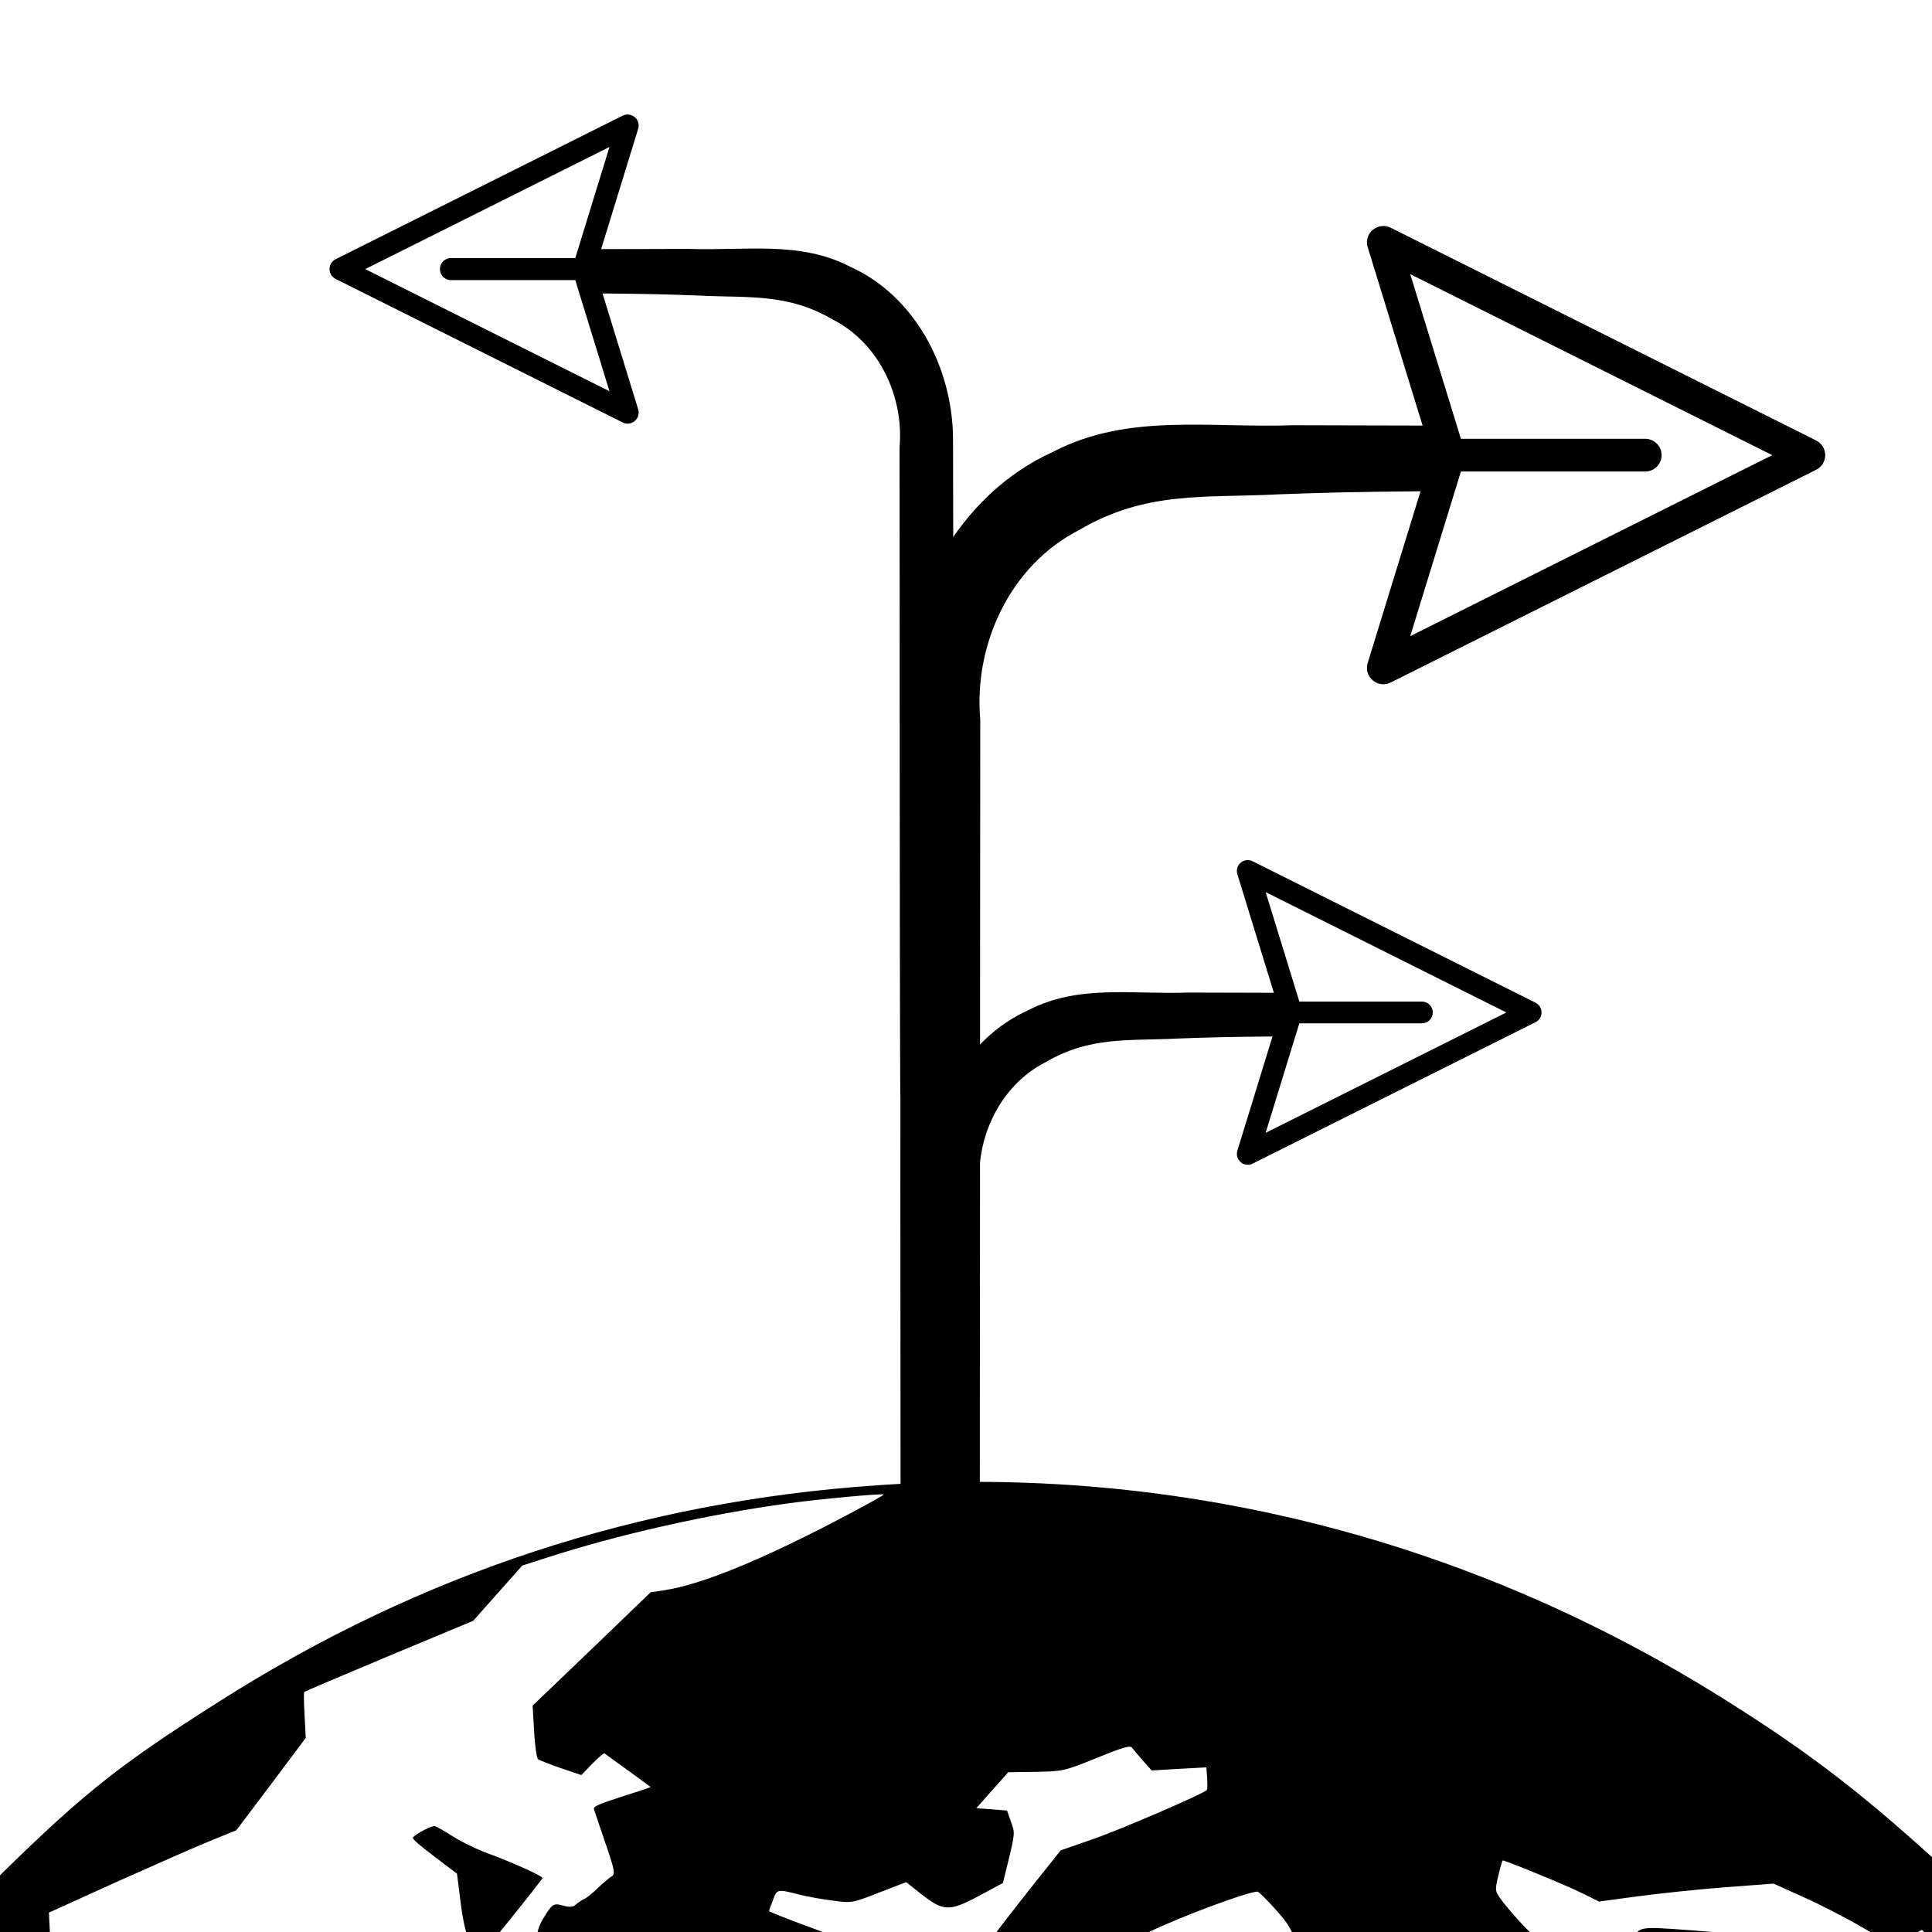
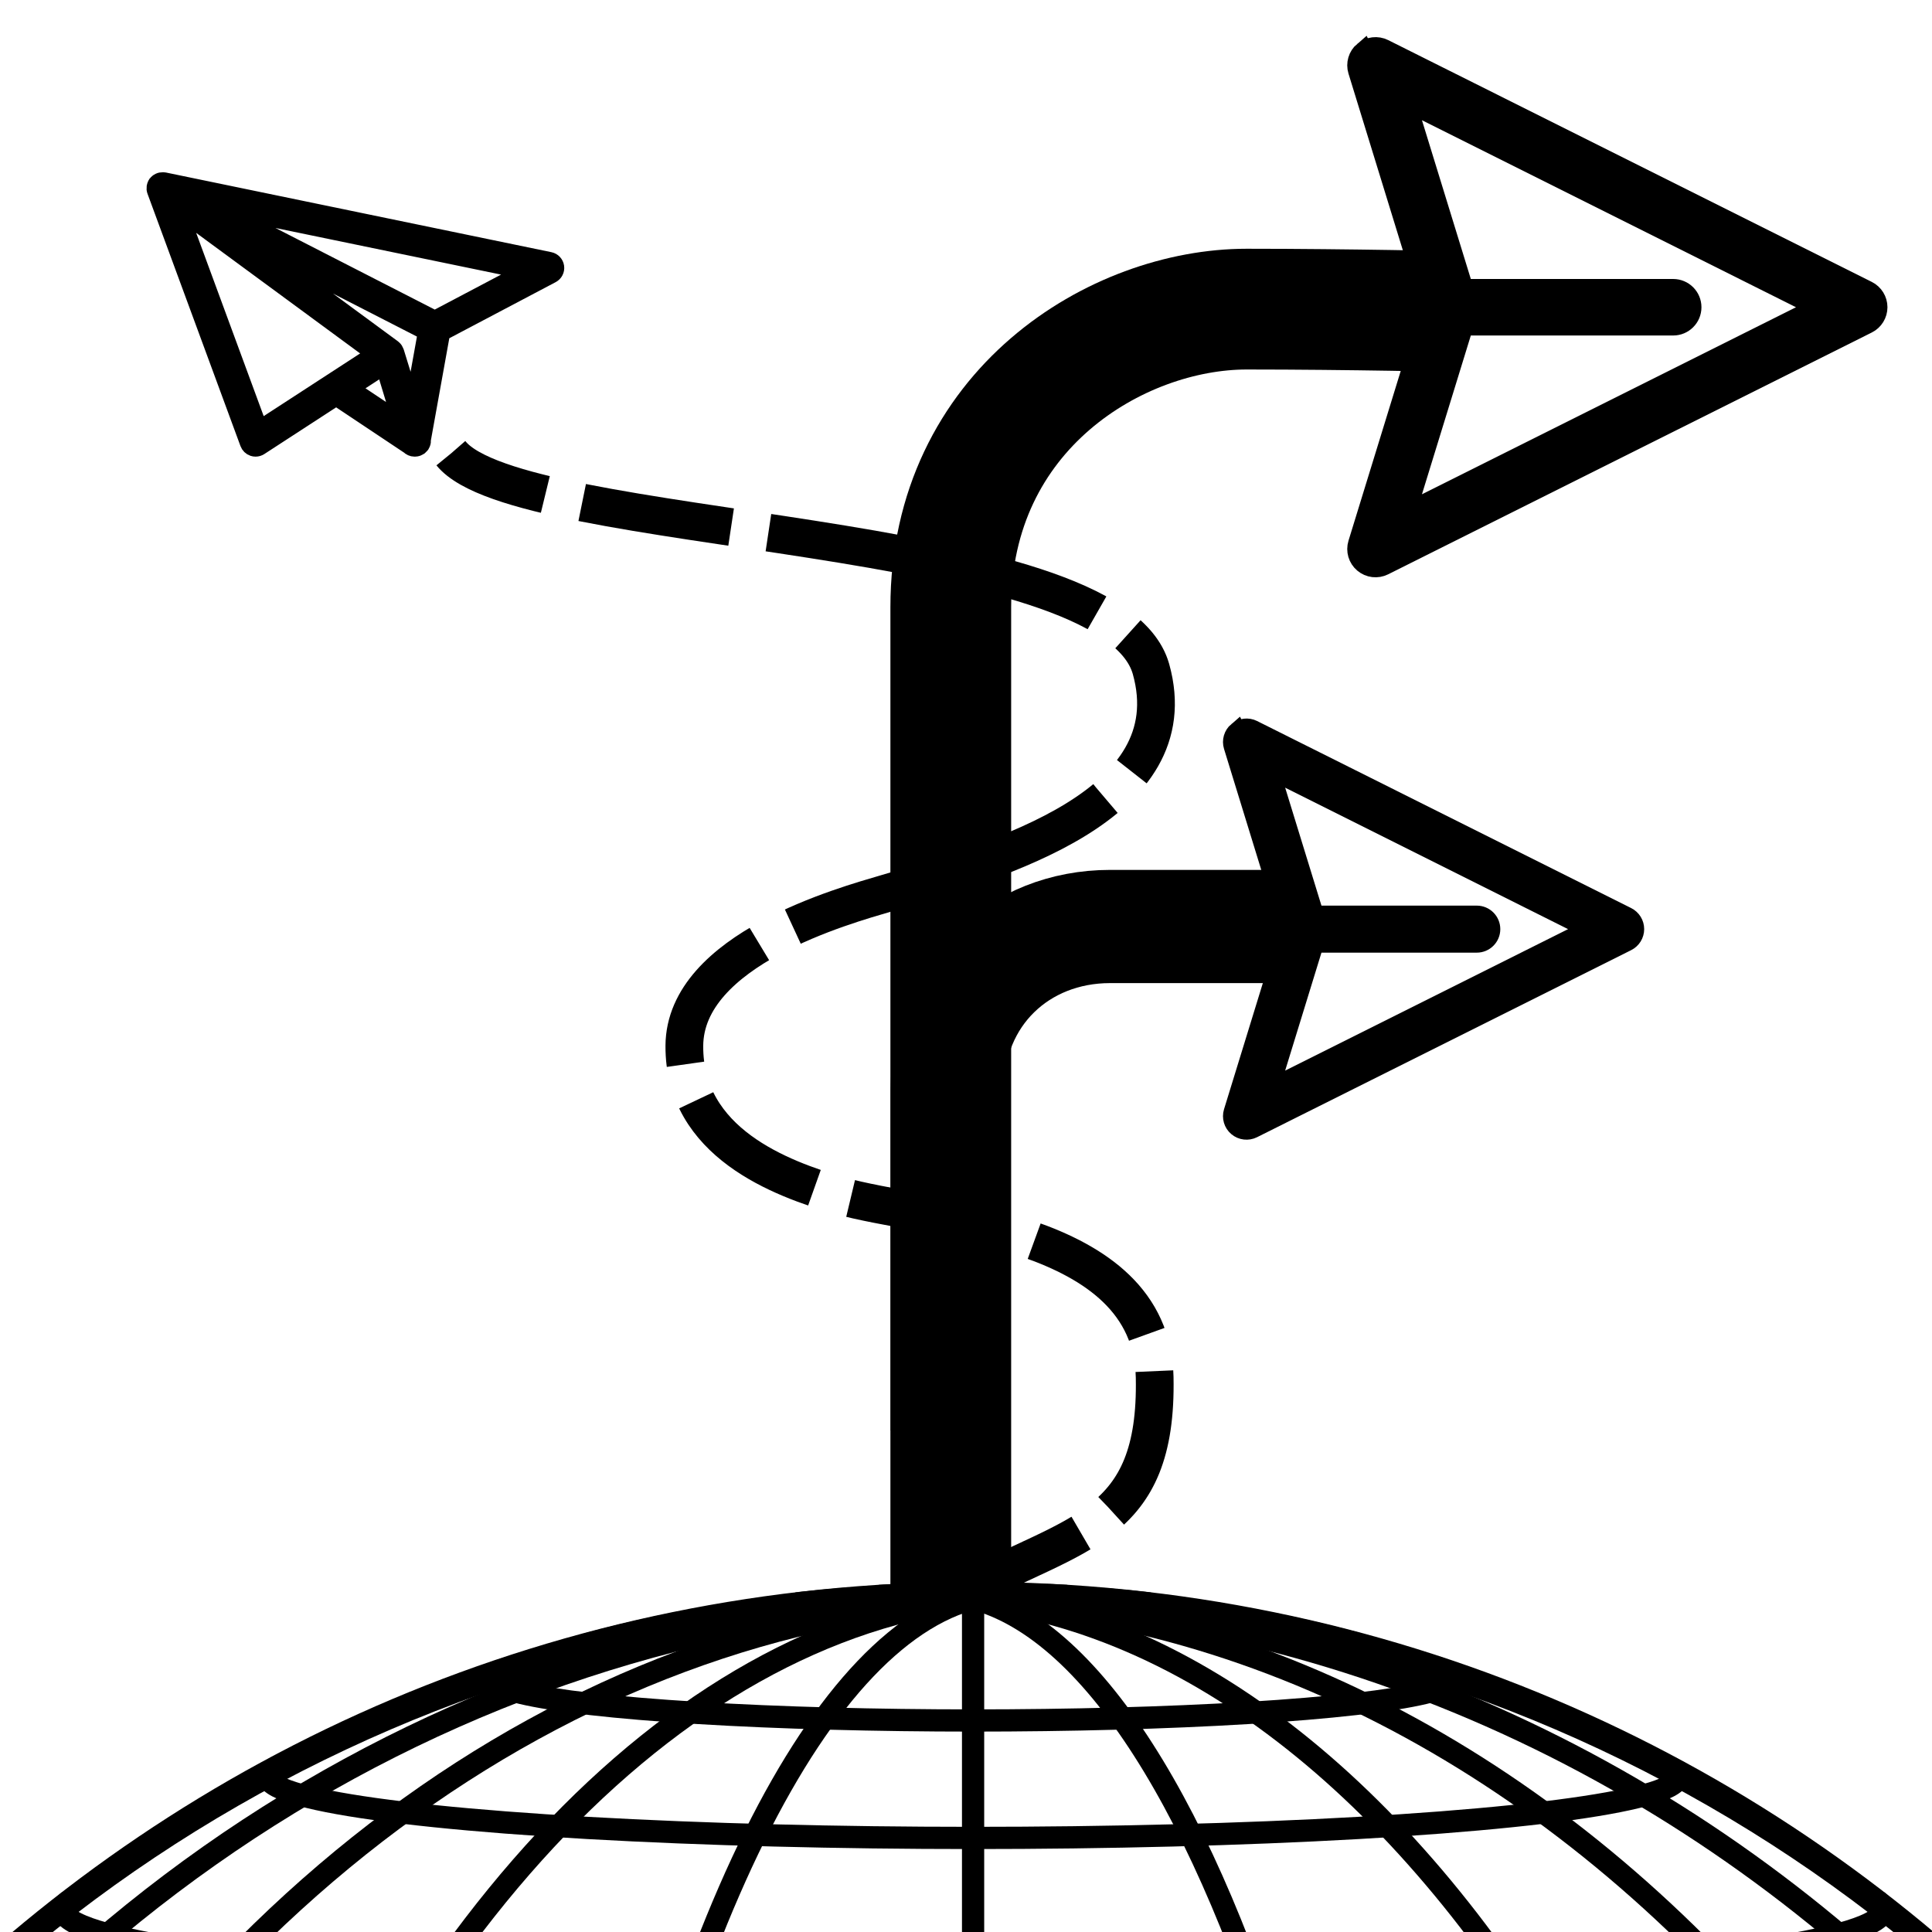
<svg xmlns="http://www.w3.org/2000/svg" version="1.1" width="512" height="512" id="svg3" xml:space="preserve">
-   <defs id="defs3" />
-   <g id="g6" transform="translate(-18.08054,3.467569)">
-     <path d="m 357.683,271.185 c -15.822,0.138 -19.657,0.292 -27.368,0.564 -13.063,0.681 -23.29,-0.687 -35.199,6.303 -12.1,6.193 -18.573,20.134 -17.389,33.435 -0.067,38.039 0.007,76.084 -0.186,114.119 0.701,8.909 -14.559,8.844 -13.777,-0.046 -0.16,-38.951 -0.149,-77.915 -0.005,-116.868 0.258,-18.149 9.87,-36.817 26.881,-44.474 13.134,-6.818 27.43,-4.123 42.18,-4.643 14.334,0.028 19.591,0.046 23.225,0.057 2.009,3.55 1.637,11.552 1.637,11.552 z" fill="#000000" id="path2" style="stroke-width:0.521" />
-     <g style="fill:currentColor" id="g5" transform="matrix(5.76768,0,0,5.76768,354.8355,224.1893)">
-       <path d="m -1.377,0.167 c 0.153,-0.129 0.368,-0.155 0.547,-0.066 L 12.169,6.601 c 0.169,0.085 0.276,0.258 0.276,0.447 0,0.189 -0.107,0.363 -0.276,0.447 l -13,6.5 c -0.179,0.089 -0.394,0.064 -0.547,-0.066 -0.153,-0.129 -0.214,-0.337 -0.155,-0.529 l 1.955,-6.353 -1.955,-6.353 c -0.059,-0.191 0.002,-0.399 0.155,-0.529 z m 2.692,7.382 -1.548,5.03 11.06,-5.53 -11.06,-5.53 1.548,5.03 h 5.631 c 0.276,0 0.5,0.224 0.5,0.5 0,0.276 -0.224,0.5 -0.5,0.5 z" id="path1" />
+   <g style="fill:currentColor;stroke-width:0.519;stroke-dasharray:none" id="g5-6" transform="matrix(9.860114,0,0,9.860114,374.9257,11.91929)">
+     <path d="m -1.377,0.167 c 0.153,-0.129 0.368,-0.155 0.547,-0.066 L 12.169,6.601 c 0.169,0.085 0.276,0.258 0.276,0.447 0,0.189 -0.107,0.363 -0.276,0.447 l -13,6.5 c -0.179,0.089 -0.394,0.064 -0.547,-0.066 -0.153,-0.129 -0.214,-0.337 -0.155,-0.529 l 1.955,-6.353 -1.955,-6.353 c -0.059,-0.191 0.002,-0.399 0.155,-0.529 z m 2.692,7.382 -1.548,5.03 11.06,-5.53 -11.06,-5.53 1.548,5.03 h 5.631 c 0.276,0 0.5,0.224 0.5,0.5 0,0.276 -0.224,0.5 -0.5,0.5 z" id="path1-3" style="stroke:currentColor;stroke-width:0.519;stroke-dasharray:none;stroke-opacity:1" />
+   </g>
+   <g transform="matrix(1.963082,0,0,1.963082,257.8784,814.7667)" id="g513" style="stroke-width:3;stroke-dasharray:none">
+     <g id="g494" style="stroke-width:3;stroke-dasharray:none">
+       <path d="m 0,200 a 0.001,200 0 0 1 -8.6602544e-4,-100 0.001,200 0 0 1 0,-200 A 0.001,200 0 0 1 0,-200" style="fill:none;stroke:#000000;stroke-width:3;stroke-dasharray:none" id="path485" />
+       <path d="m 0,200 a 61.569,200 0 0 1 -53.321,-100 61.569,200 0 0 1 0,-200 A 61.569,200 0 0 1 0,-200" style="fill:none;stroke:currentColor;stroke-width:3;stroke-dasharray:none" transform="rotate(1.6221)" id="path486" />
+       <path d="m 0,200 a 117.111,200 0 0 1 -101.421,-100 117.111,200 0 0 1 0,-200 A 117.111,200 0 0 1 0,-200" style="fill:none;stroke:currentColor;stroke-width:3;stroke-dasharray:none" transform="rotate(3.62327)" id="path487" />
+       <path d="m 0,200 a 161.189,200 0 0 1 -139.594,-100 161.189,200 0 0 1 0,-200 A 161.189,200 0 0 1 0,-200" style="fill:none;stroke:currentColor;stroke-width:3;stroke-dasharray:none" transform="rotate(6.84049)" id="path488" />
+       <path d="m 0,200 a 189.488,200 0 0 1 -164.102,-100 189.488,200 0 0 1 0,-200 A 189.488,200 0 0 1 0,-200" style="fill:none;stroke:currentColor;stroke-width:3;stroke-dasharray:none" transform="rotate(15.0154)" id="path489" />
+       <path d="m 0,200 a 199.24,200 0 0 1 -172.547,-100 199.24,200 0 0 1 0,-200 A 199.24,200 0 0 1 0,-200" style="fill:none;stroke:currentColor;stroke-width:3;stroke-dasharray:none" transform="rotate(90)" id="path490" />
+       <path d="M 0,-200 A 189.488,200 0 0 1 189.488,0 189.488,200 0 0 1 0,200" style="fill:none;stroke:currentColor;stroke-width:3;stroke-dasharray:none" transform="rotate(-15.0154)" id="path491" />
+       <path d="M 0,-200 A 161.189,200 0 0 1 161.189,0 161.189,200 0 0 1 0,200" style="fill:none;stroke:currentColor;stroke-width:3;stroke-dasharray:none" transform="rotate(-6.84049)" id="path492" />
+       <path d="M 0,-200 A 117.111,200 0 0 1 117.111,0 117.111,200 0 0 1 0,200" style="fill:none;stroke:currentColor;stroke-width:3;stroke-dasharray:none" transform="rotate(-3.62327)" id="path493" />
+       <path d="M 0,-200 A 61.569,200 0 0 1 61.569,0 61.569,200 0 0 1 0,200" style="fill:none;stroke:currentColor;stroke-width:3;stroke-dasharray:none" transform="rotate(-1.6221)" id="path494" />
    </g>
+     <g id="g512" style="stroke-width:3;stroke-dasharray:none">
+       <path d="M 28.032,198.026 A 32.919,2.87 0 0 1 0,199.392 32.919,2.87 0 0 1 -28.032,198.026" style="fill:none;stroke:#000000;stroke-width:3;stroke-dasharray:none" id="path495" />
+       <path d="M 62.796,189.886 A 64.94,5.661 0 0 1 0,194.105 64.94,5.661 0 0 1 -62.796,189.886" style="fill:none;stroke:currentColor;stroke-width:3;stroke-dasharray:none" id="path496" />
+       <path d="M 93.937,176.567 A 95.189,8.297 0 0 1 0,183.523 95.189,8.297 0 0 1 -93.937,176.567" style="fill:none;stroke:currentColor;stroke-width:3;stroke-dasharray:none" id="path497" />
+       <path d="M 122.064,158.431 A 122.843,10.707 0 0 1 0,167.935 122.843,10.707 0 0 1 -122.064,158.431" style="fill:none;stroke:currentColor;stroke-width:3;stroke-dasharray:none" id="path498" />
+       <path d="M 146.667,135.974 A 147.145,12.826 0 0 1 0,147.766 147.145,12.826 0 0 1 -146.667,135.974" style="fill:none;stroke:currentColor;stroke-width:3;stroke-dasharray:none" id="path499" />
+       <path d="M 167.16,109.808 A 167.433,14.594 0 0 1 0,123.567 167.433,14.594 0 0 1 -167.16,109.808" style="fill:none;stroke:currentColor;stroke-width:3;stroke-dasharray:none" id="path500" />
+       <path d="M 183.02,80.646 A 183.155,15.964 0 0 1 0,95.997 183.155,15.964 0 0 1 -183.02,80.646" style="fill:none;stroke:currentColor;stroke-width:3;stroke-dasharray:none" id="path501" />
+       <path d="M 193.832,49.285 A 193.88,16.899 0 0 1 0,65.809 193.88,16.899 0 0 1 -193.832,49.285" style="fill:none;stroke:currentColor;stroke-width:3;stroke-dasharray:none" id="path502" />
+       <path d="M 199.312,16.579 A 199.317,17.373 0 0 1 0,33.826 199.317,17.373 0 0 1 -199.312,16.579" style="fill:none;stroke:currentColor;stroke-width:3;stroke-dasharray:none" id="path503" />
+       <path d="m 199.312,-16.579 a 199.317,17.373 0 0 1 -99.236,15.15 199.317,17.373 0 0 1 -200.151,5e-7 199.317,17.373 0 0 1 -99.236,-15.15" style="fill:none;stroke:currentColor;stroke-width:3;stroke-dasharray:none" id="path504" />
+       <path d="m 193.832,-49.285 a 193.88,16.899 0 0 1 -95.655,14.946 193.88,16.899 0 0 1 -196.355,0 193.88,16.899 0 0 1 -95.655,-14.946" style="fill:none;stroke:currentColor;stroke-width:3;stroke-dasharray:none" id="path505" />
+       <path d="m 183.02,-80.646 a 183.155,15.964 0 0 1 -89.42,14.335 183.155,15.964 0 0 1 -187.199,0 183.155,15.964 0 0 1 -89.42,-14.335" style="fill:none;stroke:currentColor;stroke-width:3;stroke-dasharray:none" id="path506" />
+       <path d="m 167.16,-109.808 a 167.433,14.594 0 0 1 -80.694,13.331 167.433,14.594 0 0 1 -172.931,10e-7 167.433,14.594 0 0 1 -80.694,-13.331" style="fill:none;stroke:currentColor;stroke-width:3;stroke-dasharray:none" id="path507" />
+       <path d="m 146.667,-135.974 a 147.145,12.826 0 0 1 -69.697,11.964 147.145,12.826 0 0 1 -153.94,0 147.145,12.826 0 0 1 -69.697,-11.964" style="fill:none;stroke:currentColor;stroke-width:3;stroke-dasharray:none" id="path508" />
+       <path d="m 122.064,-158.431 a 122.843,10.707 0 0 1 -56.692,10.269 122.843,10.707 0 0 1 -130.743,0 122.843,10.707 0 0 1 -56.692,-10.269" style="fill:none;stroke:currentColor;stroke-width:3;stroke-dasharray:none" id="path509" />
+       <path d="m 93.937,-176.567 a 95.189,8.297 0 0 1 -41.953,8.292 95.189,8.297 0 0 1 -103.97,0 95.189,8.297 0 0 1 -41.953,-8.292" style="fill:none;stroke:currentColor;stroke-width:3;stroke-dasharray:none" id="path510" />
+       <path d="m 62.796,-189.886 a 64.94,5.661 0 0 1 -25.621,6.084 64.94,5.661 0 0 1 -74.35,0 64.94,5.661 0 0 1 -25.621,-6.084" style="fill:none;stroke:currentColor;stroke-width:3;stroke-dasharray:none" id="path511" />
+     </g>
+     <circle style="fill:none;stroke:currentColor;stroke-width:3;stroke-dasharray:none" id="path513" cx="0" cy="0" r="200" />
  </g>
-   <g id="g7">
-     <path d="m 380.031,130.155 c -23.795,0.207 -29.564,0.439 -41.16,0.848 -19.647,1.024 -35.027,-1.033 -52.938,9.48 -18.198,9.314 -27.934,30.28 -26.152,50.285 -0.1,57.209 0.011,194.428 -0.279,251.631 1.055,13.399 -21.896,13.301 -20.72,-0.069 -0.241,-58.581 -0.224,-197.182 -0.008,-255.766 0.388,-27.296 14.845,-55.372 40.428,-66.887 19.753,-10.255 41.254,-6.201 63.437,-6.983 21.558,0.042 29.465,0.07 34.929,0.086 3.021,5.339 2.462,17.374 2.462,17.374 z" fill="#000000" id="path2-4" style="stroke-width:0.783" />
-     <g style="fill:currentColor" id="g5-6" transform="matrix(8.674418,0,0,8.674418,375.7489,59.4746)">
-       <path d="m -1.377,0.167 c 0.153,-0.129 0.368,-0.155 0.547,-0.066 L 12.169,6.601 c 0.169,0.085 0.276,0.258 0.276,0.447 0,0.189 -0.107,0.363 -0.276,0.447 l -13,6.5 c -0.179,0.089 -0.394,0.064 -0.547,-0.066 -0.153,-0.129 -0.214,-0.337 -0.155,-0.529 l 1.955,-6.353 -1.955,-6.353 c -0.059,-0.191 0.002,-0.399 0.155,-0.529 z m 2.692,7.382 -1.548,5.03 11.06,-5.53 -11.06,-5.53 1.548,5.03 h 5.631 c 0.276,0 0.5,0.224 0.5,0.5 0,0.276 -0.224,0.5 -0.5,0.5 z" id="path1-3" />
-     </g>
+   <path style="fill:none;fill-opacity:1;stroke:currentColor;stroke-width:32;stroke-dasharray:none;stroke-opacity:1" d="M 251.966,423.248 V 160.934 c 0,-52.428 44.135,-79.012 78.408,-79.012 27.317,0 56.183,0.673 56.183,0.673" id="path514" />
+   <path style="fill:none;fill-opacity:1;stroke:currentColor;stroke-width:30;stroke-dasharray:none;stroke-opacity:1" d="m 251.05,379.08 c 0,0 0,-64.943 0,-90.423 0,-25.48 19.034,-43.125 43.125,-43.125 24.091,0 50.08,0 50.08,0" id="path515" />
+   <g style="fill:currentColor;stroke-width:0.634;stroke-dasharray:none" id="g5-6-5" transform="matrix(7.627365,0,0,7.627365,338.3837,192.4654)">
+     <path d="m -1.377,0.167 c 0.153,-0.129 0.368,-0.155 0.547,-0.066 L 12.169,6.601 c 0.169,0.085 0.276,0.258 0.276,0.447 0,0.189 -0.107,0.363 -0.276,0.447 l -13,6.5 c -0.179,0.089 -0.394,0.064 -0.547,-0.066 -0.153,-0.129 -0.214,-0.337 -0.155,-0.529 l 1.955,-6.353 -1.955,-6.353 c -0.059,-0.191 0.002,-0.399 0.155,-0.529 z m 2.692,7.382 -1.548,5.03 11.06,-5.53 -11.06,-5.53 1.548,5.03 h 5.631 c 0.276,0 0.5,0.224 0.5,0.5 0,0.276 -0.224,0.5 -0.5,0.5 z" id="path1-3-6" style="stroke:currentColor;stroke-width:0.634;stroke-dasharray:none;stroke-opacity:1" />
  </g>
-   <g id="g7-6" transform="matrix(-0.67461,0,0,0.67461,413.6382,-10.06022)">
-     <path d="m 380.031,130.155 c -23.795,0.207 -29.564,0.439 -41.16,0.848 -19.647,1.024 -35.027,-1.033 -52.938,9.48 -18.198,9.314 -27.934,30.28 -26.152,50.285 -0.1,57.209 0.011,194.428 -0.279,251.631 1.055,13.399 -21.896,13.301 -20.72,-0.069 -0.241,-58.581 -0.224,-197.182 -0.008,-255.766 0.388,-27.296 14.845,-55.372 40.428,-66.887 19.753,-10.255 41.254,-6.201 63.437,-6.983 21.558,0.042 29.465,0.07 34.929,0.086 3.021,5.339 2.462,17.374 2.462,17.374 z" fill="#000000" id="path2-4-0" style="stroke-width:0.783" />
-     <g style="fill:currentColor" id="g5-6-9" transform="matrix(8.674418,0,0,8.674418,375.7489,59.4746)">
-       <path d="m -1.377,0.167 c 0.153,-0.129 0.368,-0.155 0.547,-0.066 L 12.169,6.601 c 0.169,0.085 0.276,0.258 0.276,0.447 0,0.189 -0.107,0.363 -0.276,0.447 l -13,6.5 c -0.179,0.089 -0.394,0.064 -0.547,-0.066 -0.153,-0.129 -0.214,-0.337 -0.155,-0.529 l 1.955,-6.353 -1.955,-6.353 c -0.059,-0.191 0.002,-0.399 0.155,-0.529 z m 2.692,7.382 -1.548,5.03 11.06,-5.53 -11.06,-5.53 1.548,5.03 h 5.631 c 0.276,0 0.5,0.224 0.5,0.5 0,0.276 -0.224,0.5 -0.5,0.5 z" id="path1-3-5" />
-     </g>
-   </g>
-   <g transform="matrix(0.03864191,-0.04349631,-0.04349631,-0.03864191,291.3594,1288.695)" fill="#000000" stroke="none" id="g3">
-     <path d="M 6085,12793 C 5305,12748 4664,12608 4000,12340 2828,11866 1827,11058 1108,10005 563,9207 202,8277 65,7316 17,6978 6,6797 6,6395 6,5999 17,5828 66,5490 328,3644 1384,2003 2958,997 3836,436 4801,112 5880,18 c 218,-19 821,-16 1045,5 438,42 832,116 1215,227 1708,494 3133,1684 3930,3280 224,450 349,786 495,1340 145,548 189,888 189,1460 1,415 -22,698 -90,1105 -226,1363 -858,2582 -1836,3540 -774,760 -1678,1286 -2723,1585 -548,157 -744,190 -1390,230 -137,9 -508,11 -630,3 z m 522,-43 h 63 l -51,-96 c -51,-95 -52,-96 -62,-225 -6,-76 -6,-134 -1,-139 10,-10 176,-61 181,-56 2,2 11,42 20,89 16,81 20,90 64,133 l 47,46 319,-142 c 175,-79 365,-166 423,-195 l 105,-52 263,21 262,22 73,72 c 40,40 75,72 79,72 3,0 174,-81 380,-180 l 373,-180 h 168 169 l 96,-57 c 296,-173 640,-420 922,-662 113,-97 322,-293 317,-297 -2,-2 -79,25 -173,60 -408,152 -682,286 -817,398 l -48,40 -371,29 -372,30 -83,-83 c -46,-45 -83,-89 -83,-98 1,-8 18,-55 39,-105 l 38,-90 71,-3 c 40,-2 72,-6 73,-10 0,-4 6,-63 13,-132 7,-69 12,-126 12,-127 -1,-1 -55,30 -120,69 -93,55 -120,68 -127,57 -5,-8 -41,-72 -81,-142 -63,-112 -75,-127 -93,-122 -11,4 -47,9 -80,12 -33,2 -69,8 -80,13 -11,5 -31,10 -45,12 -18,2 -30,14 -43,41 -20,41 -27,42 -108,27 -36,-7 -63,-20 -84,-40 l -30,-29 -45,34 c -43,33 -49,35 -128,35 -89,0 -84,3 -106,-67 -6,-19 -2,-22 44,-28 l 50,-7 -45,-56 c -41,-53 -43,-58 -30,-79 21,-31 20,-33 -23,-33 -49,0 -171,31 -256,65 -74,30 -154,34 -206,12 -42,-17 -103,-76 -234,-225 l -99,-114 79,-79 79,-79 h 57 c 32,0 92,-10 133,-22 64,-19 76,-26 84,-50 11,-32 24,-33 204,-21 l 98,6 117,93 c 123,99 123,99 283,126 65,11 66,11 173,-32 98,-39 112,-42 164,-36 154,18 175,19 168,8 -10,-16 21,-82 80,-172 27,-41 72,-130 100,-196 29,-67 75,-155 102,-197 45,-66 52,-83 59,-148 8,-71 9,-74 33,-72 14,2 80,-2 148,-8 68,-6 125,-9 128,-6 3,2 -12,31 -32,63 -27,44 -55,71 -110,108 -61,42 -75,57 -90,95 -9,25 -48,126 -86,224 -39,98 -68,180 -66,181 1,2 23,11 48,20 52,20 51,21 100,-74 16,-30 51,-89 79,-129 49,-74 52,-76 168,-135 l 118,-61 5,-86 c 8,-130 24,-150 170,-204 l 115,-42 85,45 c 121,64 122,65 149,115 l 25,45 -42,56 -43,56 h 109 110 l 85,-93 c 83,-90 88,-94 231,-165 118,-58 146,-76 142,-90 -2,-9 -7,-44 -11,-76 l -7,-59 88,-88 88,-89 -34,-35 c -19,-19 -37,-35 -42,-35 -23,0 -402,177 -515,241 l -132,74 -223,-12 c -123,-7 -242,-15 -264,-18 l -41,-6 4,-92 c 2,-51 6,-102 8,-113 3,-15 56,-55 168,-128 132,-86 197,-120 340,-180 154,-64 447,-221 463,-247 3,-5 0,-55 -6,-111 -11,-94 -17,-112 -64,-200 -28,-54 -54,-98 -59,-98 -4,0 -43,24 -87,53 -55,37 -134,110 -262,243 l -183,189 -51,1 c -49,0 -55,3 -207,123 l -157,122 -72,-3 -72,-3 -21,-85 -21,-85 -35,3 c -64,6 -69,10 -70,55 0,23 -3,50 -7,59 -4,9 -135,112 -292,228 -157,116 -284,214 -283,216 0,3 30,38 66,78 63,70 68,74 146,96 45,12 81,26 81,30 0,3 -21,38 -48,76 l -47,69 -54,3 c -49,3 -65,11 -172,85 l -119,81 -115,-28 -115,-28 -72,58 c -39,33 -106,88 -147,122 l -76,64 -97,-6 c -147,-8 -290,14 -423,64 l -110,42 -135,-12 -135,-12 -145,-102 -145,-102 -135,-23 c -123,-20 -141,-26 -205,-66 -38,-24 -104,-53 -145,-65 -70,-20 -77,-25 -115,-76 l -40,-55 -126,6 -125,6 -135,-121 c -86,-78 -136,-131 -141,-148 -4,-15 -23,-99 -44,-188 l -37,-160 -132,-140 c -128,-135 -132,-141 -148,-206 -10,-39 -17,-107 -17,-162 0,-91 2,-101 50,-221 64,-161 146,-325 328,-658 l 147,-267 57,-35 c 54,-32 67,-35 166,-41 l 107,-7 138,-109 c 97,-75 147,-108 165,-108 15,0 117,-7 227,-15 110,-8 205,-15 210,-15 6,0 26,-25 45,-56 l 34,-56 52,7 52,6 92,-107 93,-106 41,5 c 23,3 59,9 82,12 l 40,7 26,-179 25,-178 -63,-89 c -35,-49 -97,-118 -137,-153 l -74,-64 29,-167 c 15,-93 39,-302 52,-470 25,-302 25,-302 5,-372 -38,-137 -38,-137 -169,-224 l -119,-79 -143,-426 -142,-426 44,-217 44,-217 -28,-187 -28,-188 -88,-115 -88,-116 -7,-114 c -5,-77 -15,-137 -30,-182 l -23,-67 88,-26 88,-26 100,45 99,45 h 124 124 l 208,-67 209,-67 131,66 c 73,37 230,125 349,196 l 217,129 107,11 c 59,7 111,17 115,23 3,6 12,84 20,172 l 13,161 57,66 58,67 98,12 c 157,20 163,22 262,105 l 92,76 h 78 78 l 279,250 c 314,282 288,245 319,450 9,58 26,153 39,212 23,106 24,108 131,266 l 107,159 67,7 c 36,3 83,6 105,6 24,0 81,19 155,51 98,44 150,77 341,217 l 226,165 74,126 c 133,227 180,309 180,318 0,5 -34,21 -75,36 l -75,26 -38,-40 -37,-40 -93,75 c -117,95 -111,91 -120,65 -6,-14 -12,21 -20,111 -8,88 -9,138 -2,150 23,44 12,74 -53,142 -73,75 -113,151 -182,338 -43,116 -47,137 -61,291 -12,138 -12,177 -1,230 8,43 11,99 6,169 -6,109 -2,444 7,516 l 5,41 75,-17 c 41,-10 78,-21 81,-24 4,-4 -4,-109 -18,-234 l -25,-227 48,-104 48,-103 v -177 c 0,-268 18,-395 80,-579 l 52,-152 121,-153 c 66,-83 121,-154 123,-155 1,-2 27,15 57,37 53,41 54,41 143,41 l 89,1 285,315 285,315 17,82 c 9,45 17,89 18,98 0,18 -61,105 -203,289 -104,134 -110,137 -193,77 -30,-21 -58,-36 -62,-33 -3,4 -11,47 -18,97 -10,75 -20,103 -56,167 -36,63 -48,76 -65,74 -15,-2 -28,6 -39,23 -14,21 -15,40 -10,113 4,48 13,114 19,146 12,59 12,60 75,94 35,19 64,33 66,31 10,-14 110,-299 128,-368 l 23,-84 135,-116 c 74,-64 207,-185 295,-270 l 159,-154 44,-141 c 25,-77 59,-211 76,-296 l 32,-155 69,-27 70,-26 -3,-199 c -2,-109 -15,-373 -28,-587 -14,-214 -24,-390 -22,-391 2,-1 22,-12 46,-24 23,-12 42,-26 42,-31 0,-31 -108,-393 -166,-556 C 12101,3597 11756,2978 11303,2412 10364,1240 9034,438 7565,156 7166,80 6815,48 6375,48 5915,48 5558,82 5144,165 l -162,32 -95,99 c -52,55 -105,112 -118,127 -25,29 -40,34 -1434,469 l -260,81 -170,112 C 2178,1563 1567,2175 1087,2906 l -106,161 -52,368 c -51,367 -52,368 -89,434 -21,36 -50,109 -66,160 l -28,94 17,136 c 12,99 21,139 33,146 8,6 43,28 77,50 l 61,40 -2,55 c -1,30 -5,105 -8,165 l -5,110 105,77 106,78 v 107 108 l 241,315 c 132,173 244,319 249,324 6,6 46,-2 102,-19 l 93,-27 39,44 c 25,27 141,231 301,528 l 261,484 144,29 144,29 41,46 c 80,91 77,84 65,157 -9,53 -28,100 -98,230 l -87,162 -120,75 -120,75 -3,185 -2,184 -178,95 -177,94 2,244 3,244 40,74 41,74 -40,66 c -38,63 -46,70 -148,127 l -108,61 -24,105 -24,105 17,182 c 10,100 14,188 9,196 -12,20 -224,297 -227,297 -2,0 -72,-27 -155,-60 -148,-58 -155,-60 -247,-60 -52,0 -94,2 -94,5 0,11 141,215 242,350 332,445 743,865 1177,1203 185,144 174,139 301,141 85,2 151,-5 290,-30 l 181,-32 37,36 c 22,21 47,62 60,97 18,46 43,81 101,142 l 77,81 83,5 c 72,4 91,9 139,38 66,40 192,90 259,103 27,6 181,20 343,32 l 295,21 31,30 c 17,16 53,56 80,89 48,58 50,59 99,59 69,-1 194,-18 227,-31 15,-6 29,-22 33,-37 3,-14 16,-39 27,-55 16,-22 19,-39 16,-77 -5,-44 -3,-48 12,-40 10,5 62,56 115,112 87,93 105,119 184,268 l 88,165 69,7 c 38,4 103,10 145,13 l 76,6 46,82 47,82 -43,6 -42,6 50,3 c 208,12 399,17 505,14 69,-2 153,-4 187,-4 z M 223,7247 c 37,-149 87,-376 111,-503 l 44,-231 -8,-219 -8,-219 94,-171 c 52,-93 94,-175 94,-182 0,-6 -21,-85 -46,-174 l -46,-163 -11,-300 -10,-301 61,-174 c 64,-181 87,-284 156,-696 l 32,-192 60,-98 c 45,-74 74,-140 120,-276 34,-99 58,-176 53,-171 -14,15 -137,240 -207,380 -346,692 -555,1420 -637,2218 -43,416 -37,982 15,1400 23,178 51,345 59,345 3,0 37,-123 74,-273 z" id="path1-5" />
-     <path d="m 8225,11360 10,-130 -85,-97 c -59,-67 -95,-118 -113,-162 -15,-35 -26,-65 -24,-67 4,-5 461,17 466,22 7,6 -39,152 -79,254 -21,52 -43,131 -50,175 -7,44 -16,86 -20,94 -7,13 -78,40 -105,41 -7,0 -7,-42 0,-130 z" id="path2-1" />
-     <path d="m 9968,3259 -137,-110 -163,-11 -163,-11 -87,-66 c -85,-64 -88,-68 -118,-146 -30,-77 -36,-84 -136,-173 -106,-95 -138,-112 -206,-112 -42,0 -45,-5 -22,-38 15,-21 13,-25 -45,-90 l -61,-67 v -82 c 0,-83 0,-83 26,-83 33,0 335,30 350,35 6,2 139,146 295,320 156,175 302,338 324,362 37,41 46,45 110,55 69,11 71,11 153,92 45,44 82,85 82,91 0,17 -51,145 -58,145 -4,-1 -69,-50 -144,-111 z" id="path3" />
+   <path style="fill:none;fill-opacity:1;stroke:currentColor;stroke-width:10;stroke-dasharray:40, 10;stroke-dashoffset:55;stroke-opacity:1" d="m 255.133,421.824 c 29.909,-15.998 51.678,-16.773 50.864,-56.836 -0.814,-40.064 -60.541,-41.515 -83.531,-48.156 -15.532,-4.487 -41.243,-14.009 -41.106,-39.676 0.137,-25.605 42.714,-37.219 53.451,-40.392 30.104,-8.897 80.321,-23.283 70.22,-59.446 C 294.39,139.227 137.967,142.766 119.535,120.16" id="path516" />
+   <g style="fill:currentColor" id="g516" transform="matrix(-1.759799,0,0,1.759799,147.0319,30.48182)">
+     <path d="m 60.046,11.196 c 0.004,-0.024 0.011,-0.048 0.013,-0.072 0.007,-0.074 -10e-4,-0.149 -0.01,-0.224 -0.002,-0.019 10e-4,-0.037 -0.002,-0.056 -0.018,-0.099 -0.051,-0.196 -0.1,-0.289 -0.008,-0.016 -0.019,-0.031 -0.028,-0.047 -0.002,-0.002 -0.002,-0.005 -0.003,-0.008 -10e-4,-0.002 -0.004,-0.003 -0.005,-0.006 -0.007,-0.011 -0.013,-0.023 -0.02,-0.033 -0.062,-0.091 -0.137,-0.166 -0.221,-0.23 -0.019,-0.014 -0.041,-0.022 -0.061,-0.035 -0.074,-0.049 -0.152,-0.089 -0.236,-0.116 -0.037,-0.012 -0.074,-0.018 -0.112,-0.025 -0.073,-0.015 -0.146,-0.022 -0.222,-0.02 -0.04,10e-4 -0.078,0.003 -0.118,0.009 -0.026,0.004 -0.051,0 -0.077,0.006 L 0.798,22.046 c -0.413,0.086 -0.729,0.421 -0.788,0.839 -0.059,0.418 0.15,0.828 0.523,1.025 l 16.632,8.773 2.917,16.187 c -0.002,0.012 10e-4,0.025 0,0.037 -0.01,0.08 -0.011,0.158 -0.001,0.237 0.005,0.04 0.01,0.078 0.02,0.117 0.023,0.095 0.06,0.184 0.11,0.268 0.01,0.016 0.01,0.035 0.021,0.051 0.003,0.005 0.008,0.009 0.012,0.013 0.013,0.019 0.031,0.034 0.046,0.053 0.047,0.058 0.096,0.111 0.152,0.156 0.009,0.007 0.015,0.018 0.025,0.025 0.015,0.011 0.032,0.014 0.047,0.024 0.061,0.04 0.124,0.073 0.191,0.099 0.027,0.01 0.052,0.022 0.08,0.03 0.09,0.026 0.183,0.044 0.277,0.044 10e-4,0 0.002,0 0.003,0 v 0 c 0,0 0,0 0,0 0.004,0 0.008,-0.002 0.012,-0.002 0.017,0.001 0.034,0.002 0.051,0.002 0.277,0 0.527,-0.124 0.712,-0.315 l 11.079,-7.386 11.6,7.54 c 0.164,0.106 0.354,0.161 0.545,0.161 0.105,0 0.212,-0.017 0.315,-0.051 0.288,-0.096 0.518,-0.318 0.623,-0.604 L 59.998,11.38 c 0.013,-0.034 0.024,-0.069 0.033,-0.105 0.004,-0.015 0.005,-0.03 0.008,-0.044 0.003,-0.011 0.005,-0.023 0.007,-0.035 z M 48.464,17.579 24.471,35.22 c -0.039,0.029 -0.07,0.065 -0.104,0.099 -0.013,0.012 -0.026,0.022 -0.037,0.035 -0.021,0.023 -0.04,0.046 -0.059,0.071 -0.018,0.024 -0.032,0.049 -0.048,0.074 -0.037,0.06 -0.068,0.122 -0.092,0.188 -0.005,0.013 -0.013,0.023 -0.017,0.036 -0.001,0.004 -0.005,0.006 -0.006,0.01 l -2.75,8.937 -2.179,-12.091 z m -25.556,29.015 2.726,-9.004 4.244,2.759 1.214,0.789 -4.124,2.749 z M 52.044,13.498 18.071,30.899 3.931,23.441 Z M 44.559,47.504 29.154,37.492 26.821,35.975 56.975,13.803 Z" id="path1-35" style="stroke:currentColor;stroke-width:2.841;stroke-dasharray:none;stroke-opacity:1" />
  </g>
</svg>
